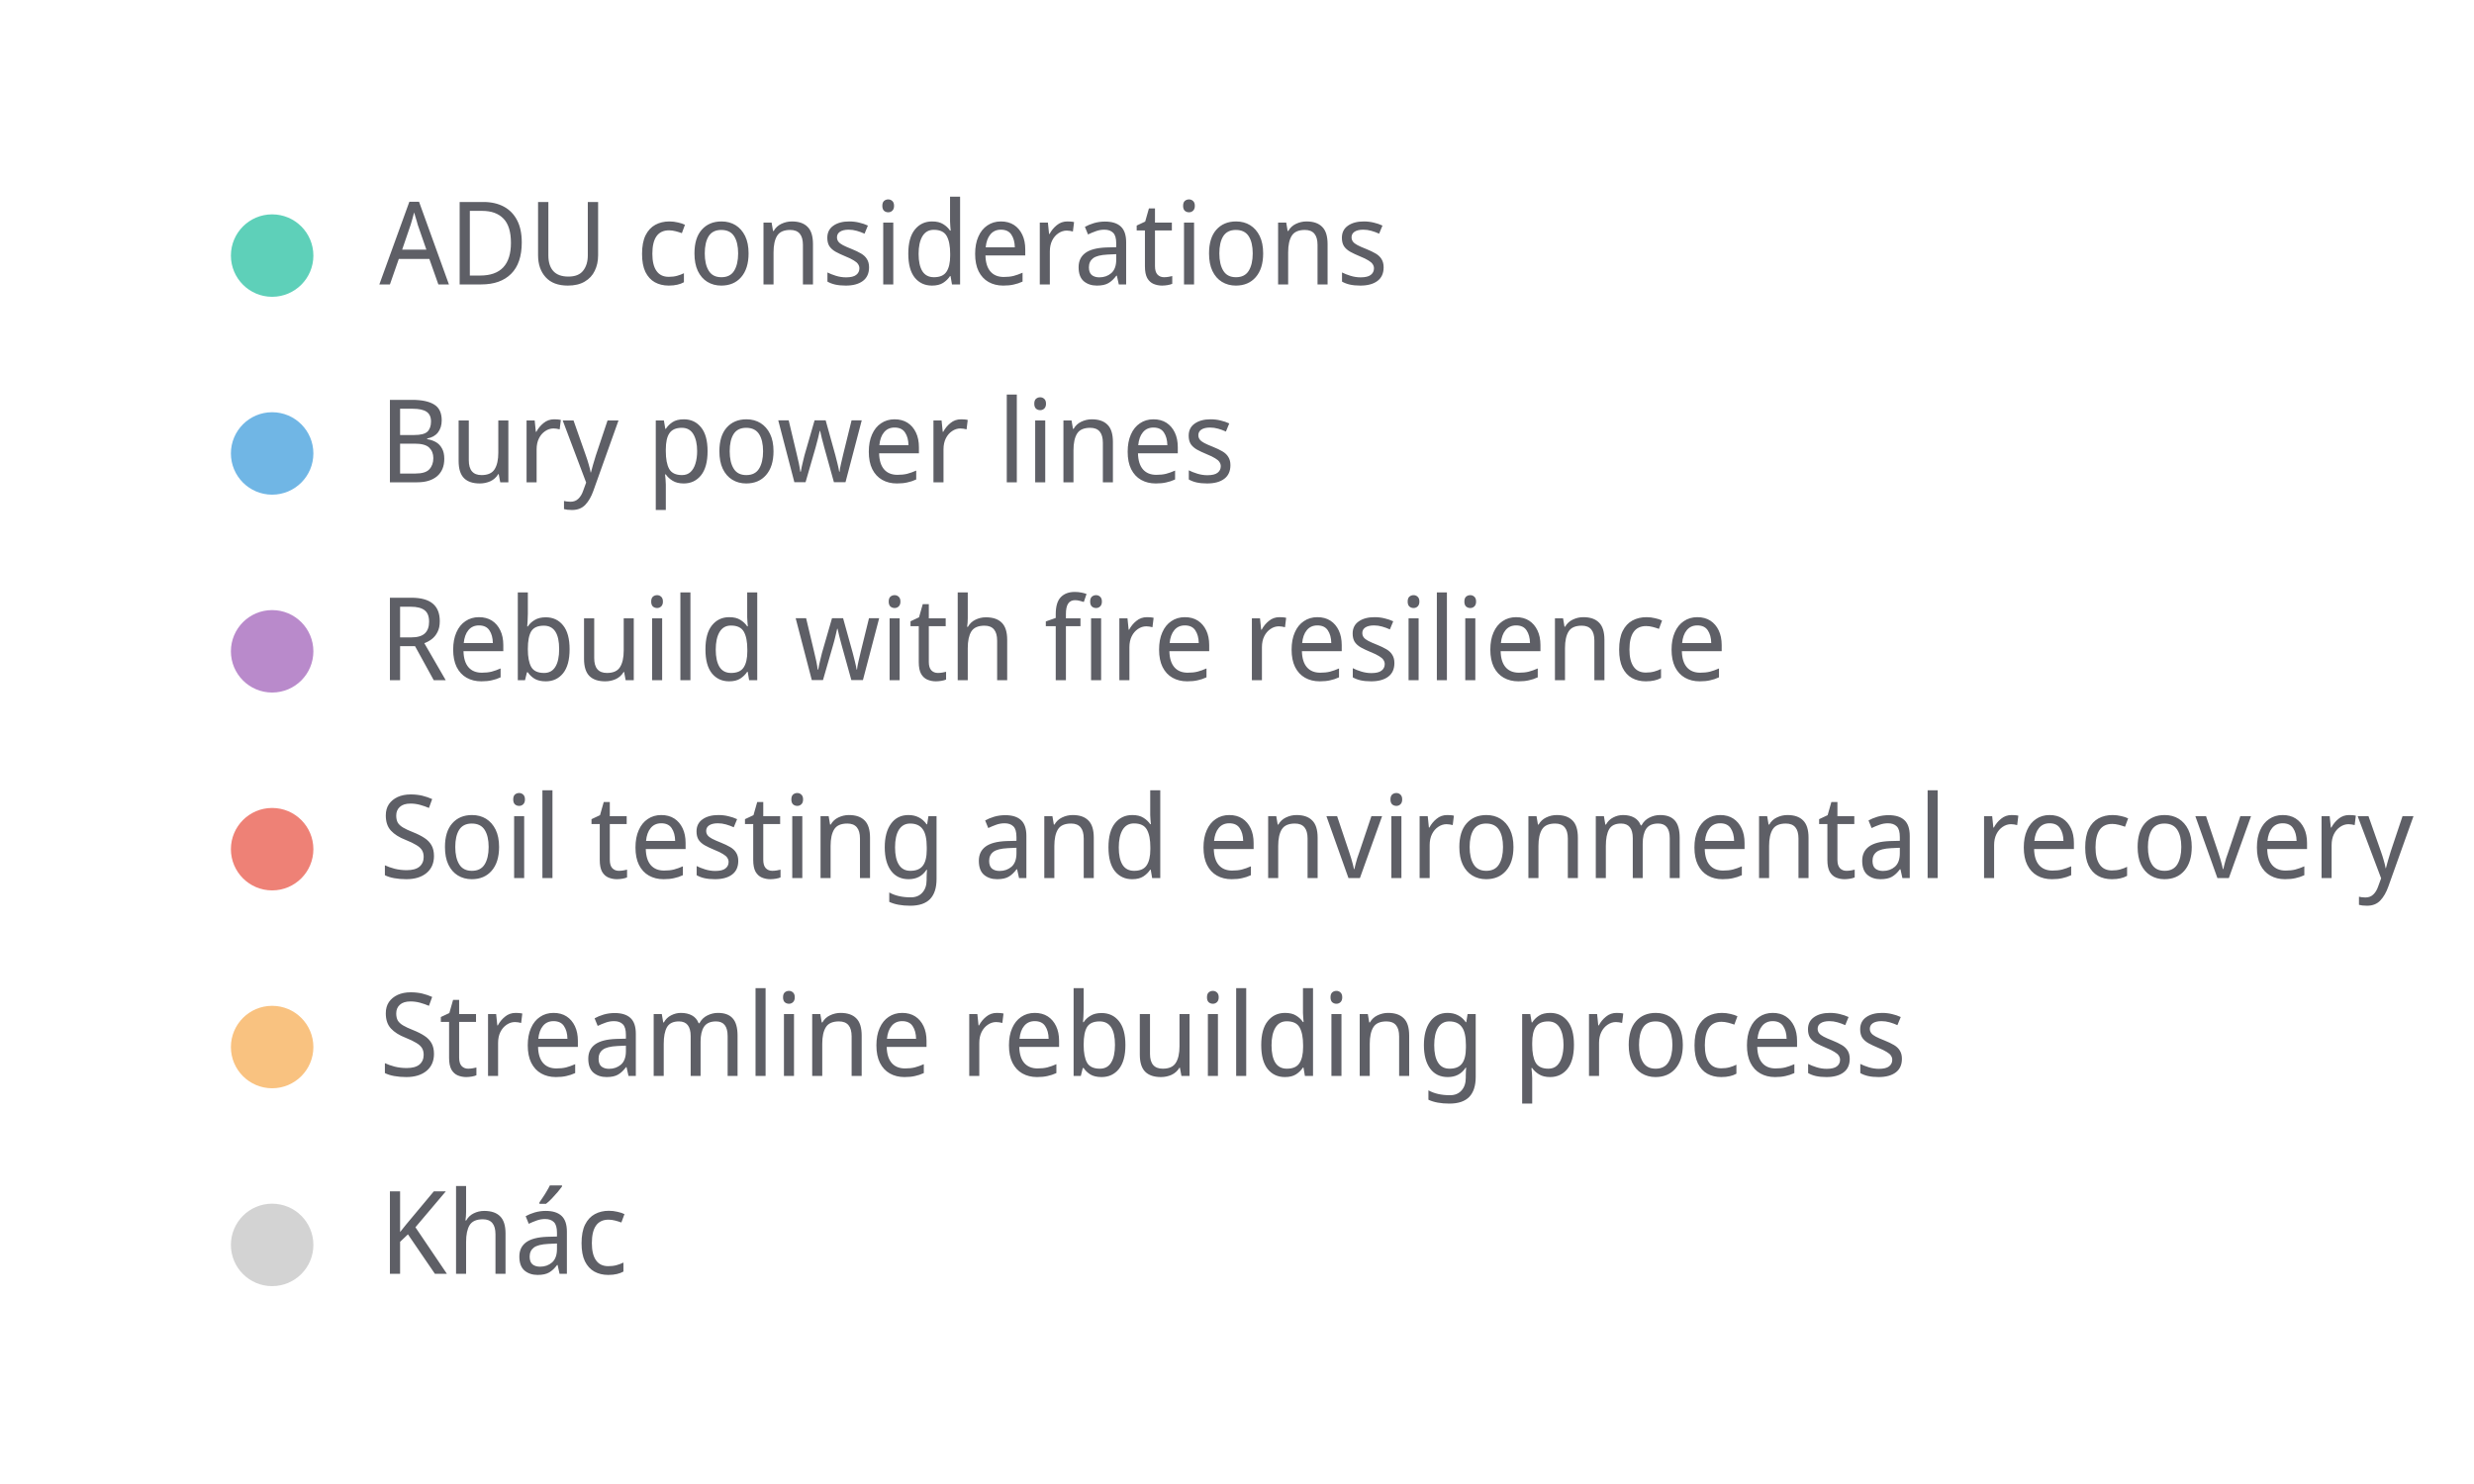
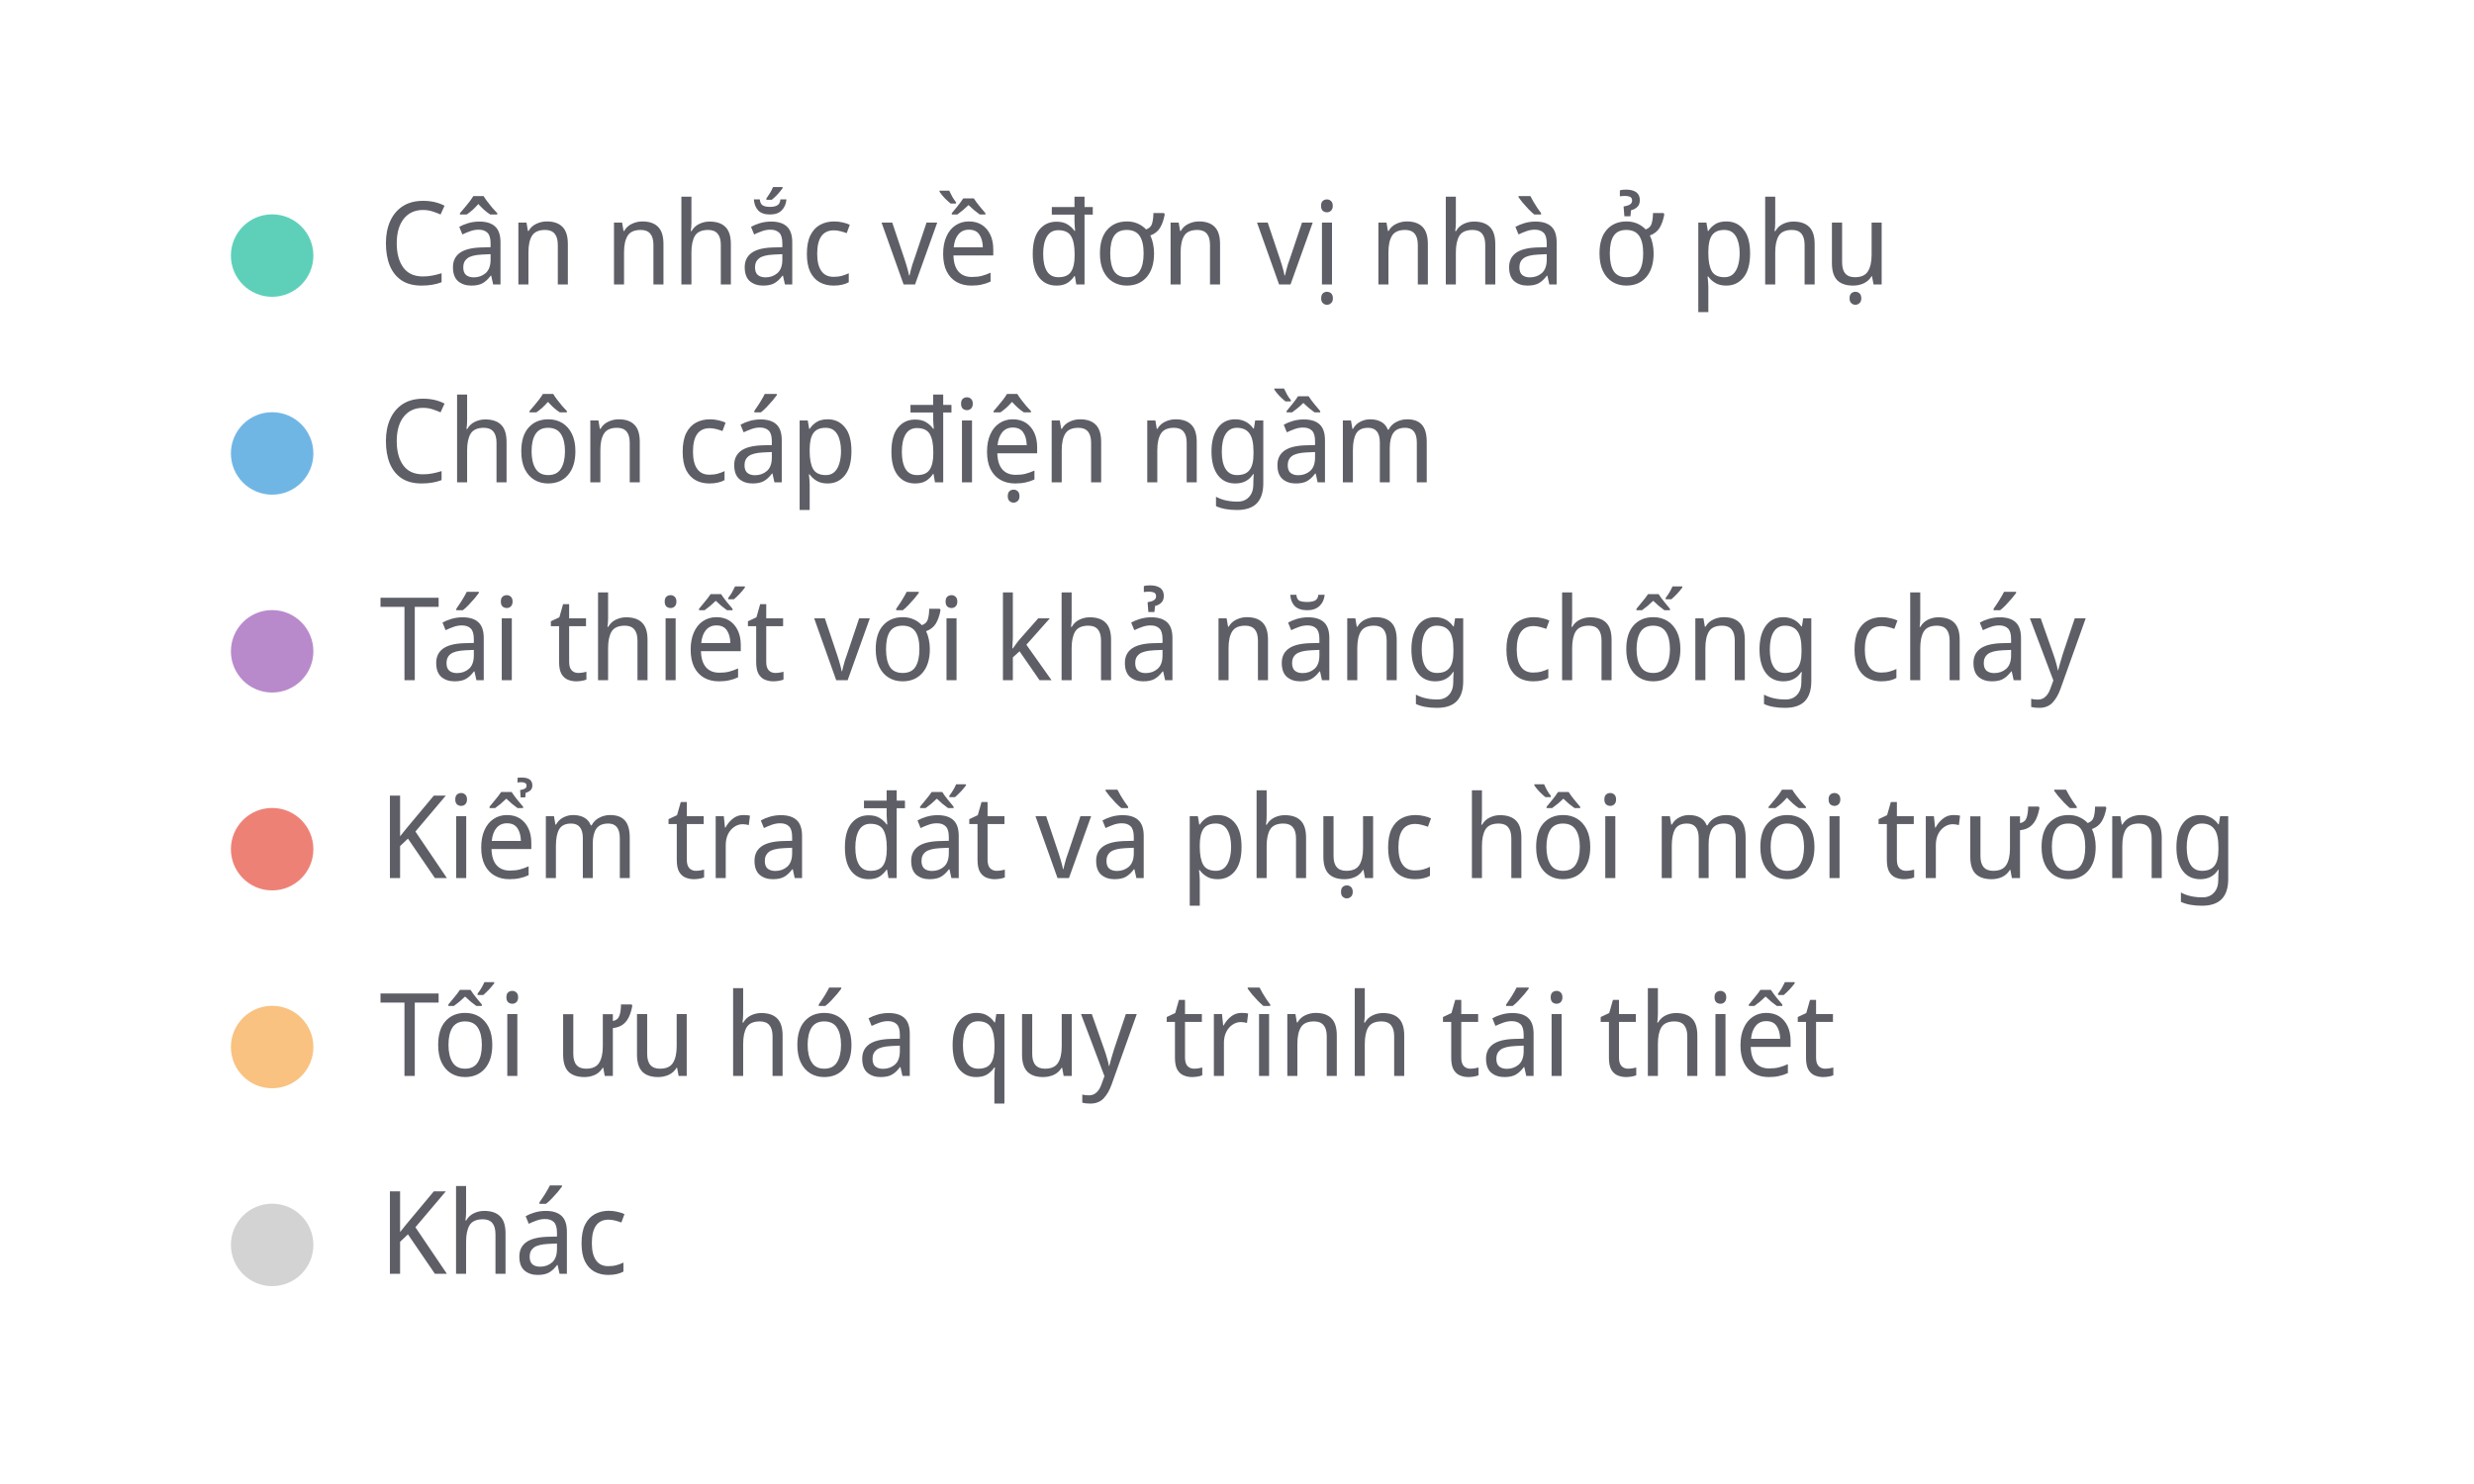
<svg xmlns="http://www.w3.org/2000/svg" width="300" height="180" viewBox="0 0 300 180" preserveAspectRatio="xMidYMid meet">
  <circle cx="33" cy="31" r="5" fill="#5ed0b9" fill-opacity="1.0" stroke="none" stroke-width="0.5" />
-   <text fill="#5e5f66" x="46" y="34.5" font-family="Noto Sans Display" font-size="14">ADU considerations</text>
+   <text fill="#5e5f66" x="46" y="34.5" font-family="Noto Sans Display" font-size="14">Cân nhắc về đơn vị nhà ở phụ</text>
  <circle cx="33" cy="55" r="5" fill="#70b6e5" fill-opacity="1.0" stroke="none" stroke-width="0.5" />
-   <text fill="#5e5f66" x="46" y="58.5" font-family="Noto Sans Display" font-size="14">Bury power lines</text>
+   <text fill="#5e5f66" x="46" y="58.5" font-family="Noto Sans Display" font-size="14">Chôn cáp điện ngầm</text>
  <circle cx="33" cy="79" r="5" fill="#b98acb" fill-opacity="1.0" stroke="none" stroke-width="0.5" />
-   <text fill="#5e5f66" x="46" y="82.5" font-family="Noto Sans Display" font-size="14">Rebuild with fire resilience</text>
+   <text fill="#5e5f66" x="46" y="82.5" font-family="Noto Sans Display" font-size="14">Tái thiết với khả năng chống cháy</text>
  <circle cx="33" cy="103" r="5" fill="#ee8176" fill-opacity="1.0" stroke="none" stroke-width="0.5" />
-   <text fill="#5e5f66" x="46" y="106.5" font-family="Noto Sans Display" font-size="14">Soil testing and environmental recovery</text>
+   <text fill="#5e5f66" x="46" y="106.5" font-family="Noto Sans Display" font-size="14">Kiểm tra đất và phục hồi môi trường</text>
  <circle cx="33" cy="127" r="5" fill="#f9c280" fill-opacity="1.0" stroke="none" stroke-width="0.5" />
-   <text fill="#5e5f66" x="46" y="130.5" font-family="Noto Sans Display" font-size="14">Streamline rebuilding process</text>
+   <text fill="#5e5f66" x="46" y="130.5" font-family="Noto Sans Display" font-size="14">Tối ưu hóa quy trình tái thiết</text>
  <circle cx="33" cy="151" r="5" fill="lightgray" fill-opacity="1.0" stroke="none" stroke-width="0.5" />
  <text fill="#5e5f66" x="46" y="154.5" font-family="Noto Sans Display" font-size="14">Khác</text>
</svg>
